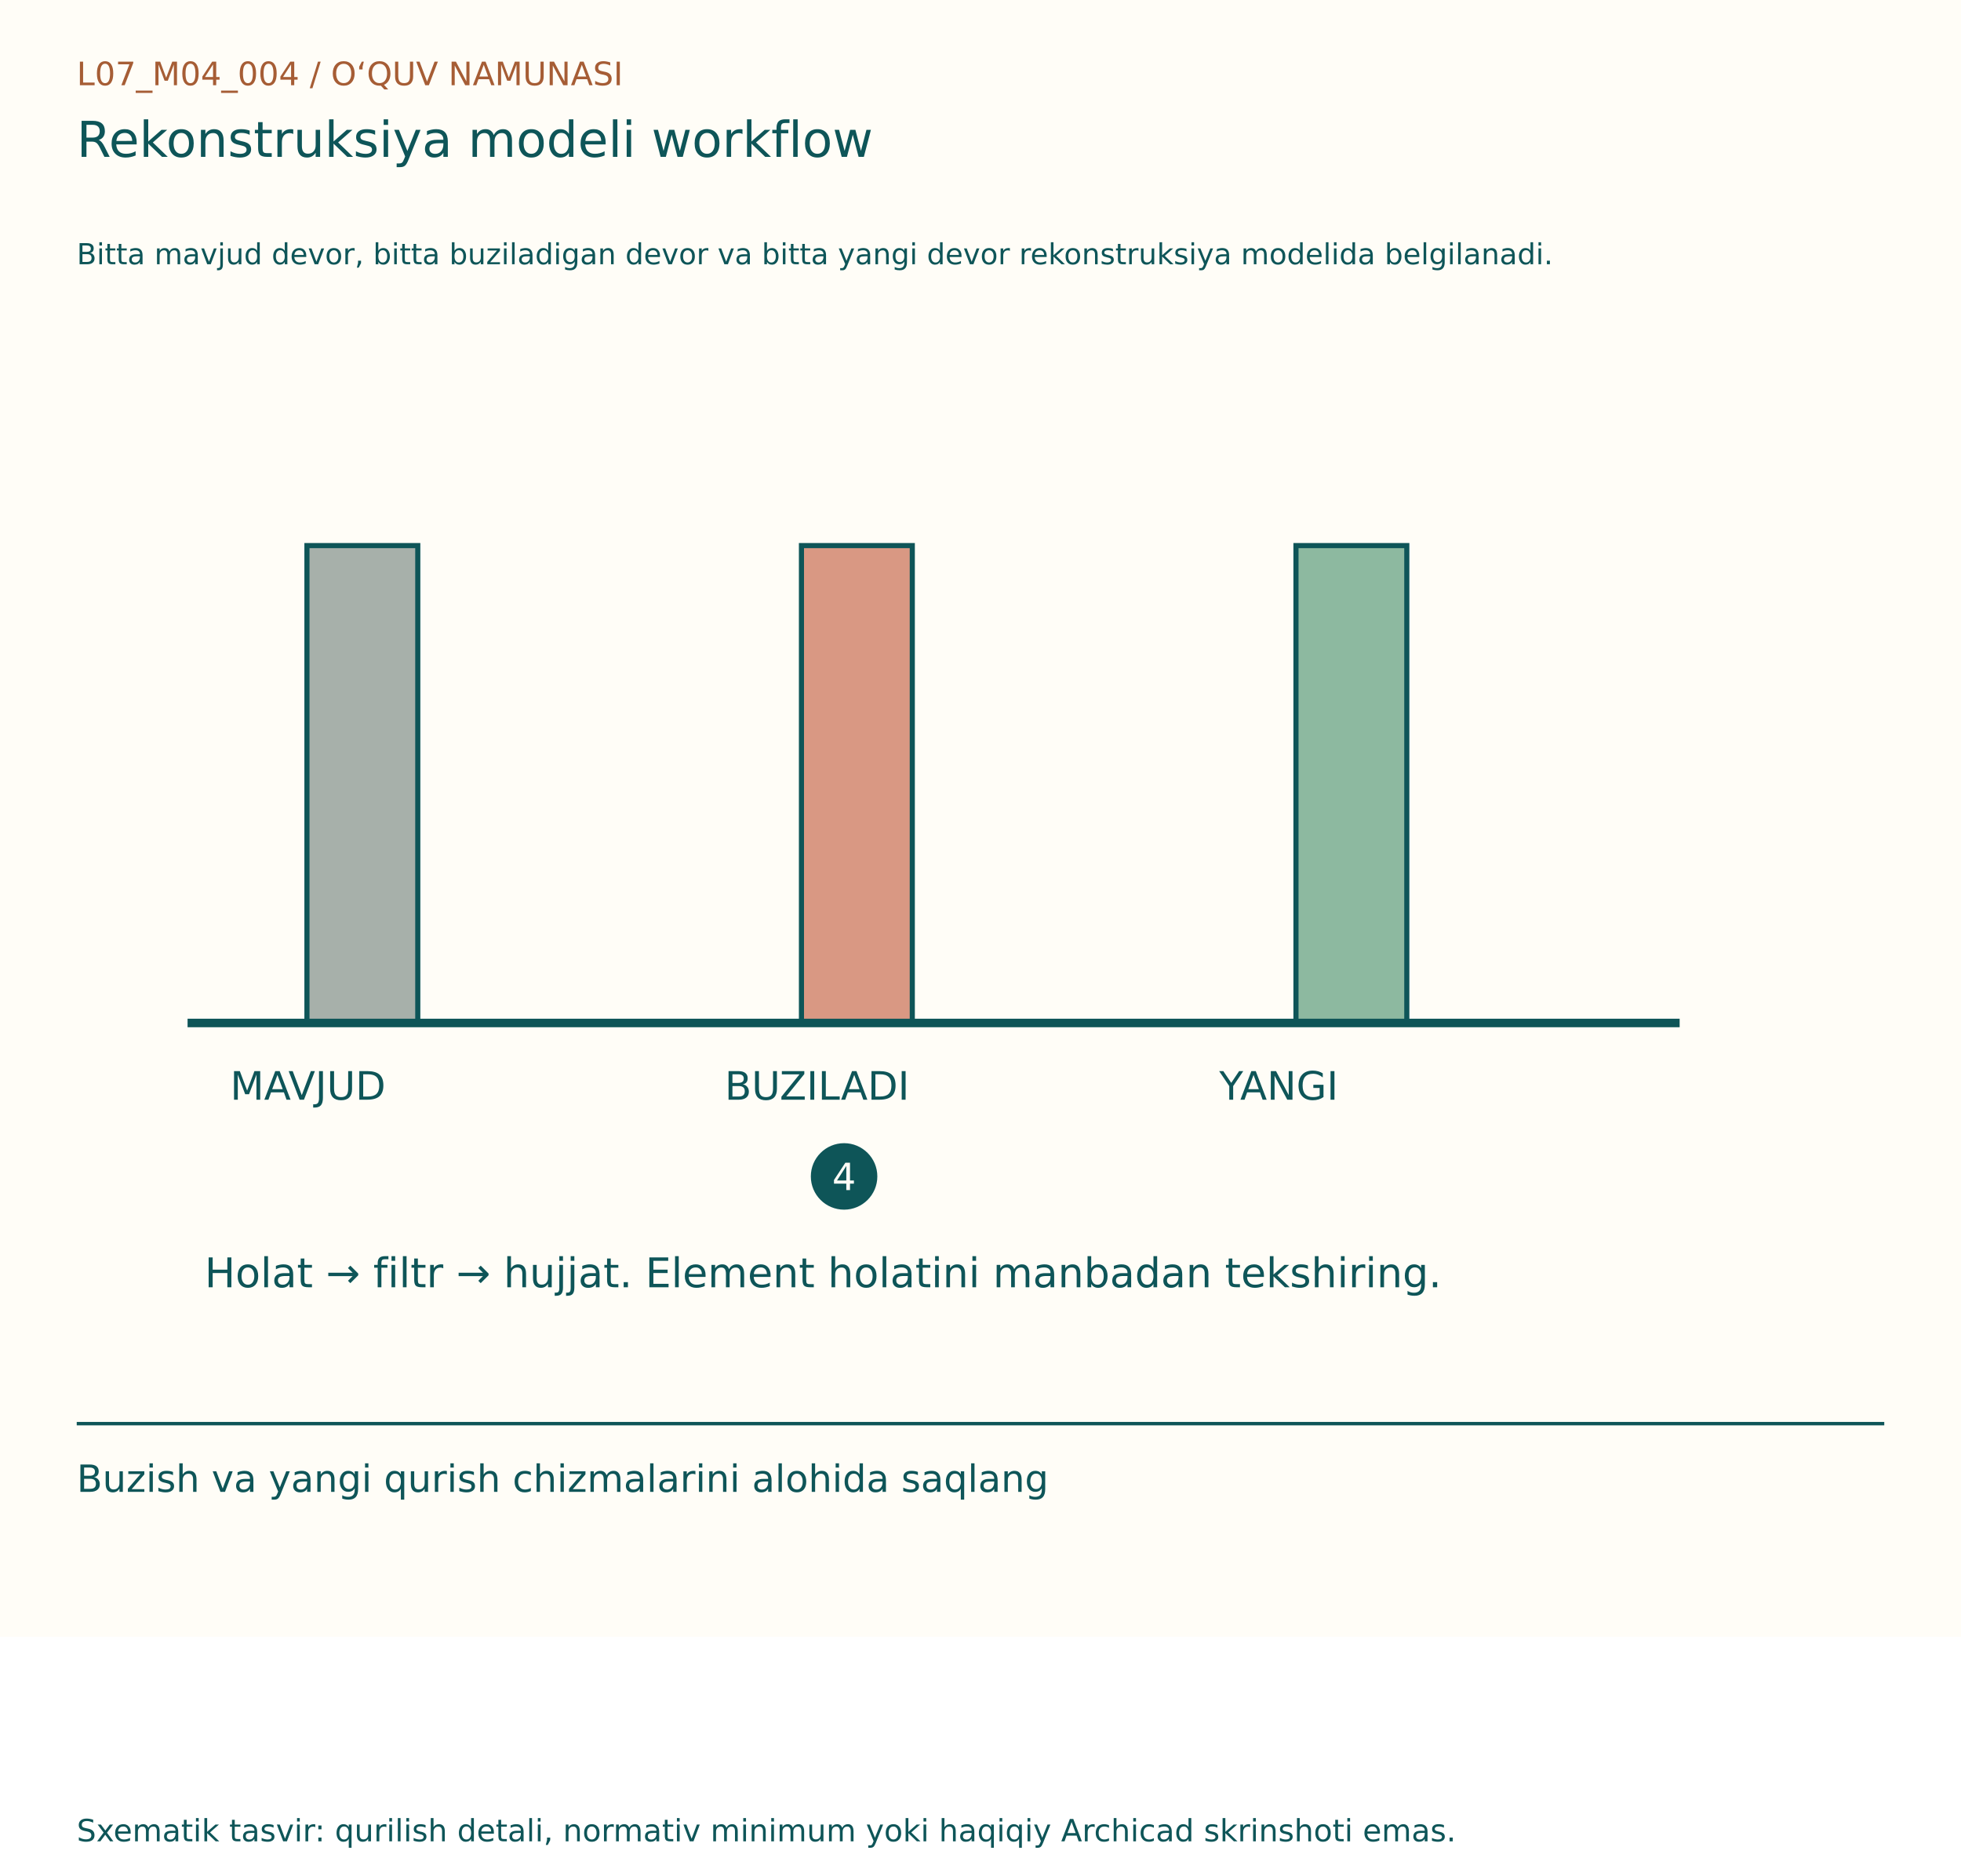
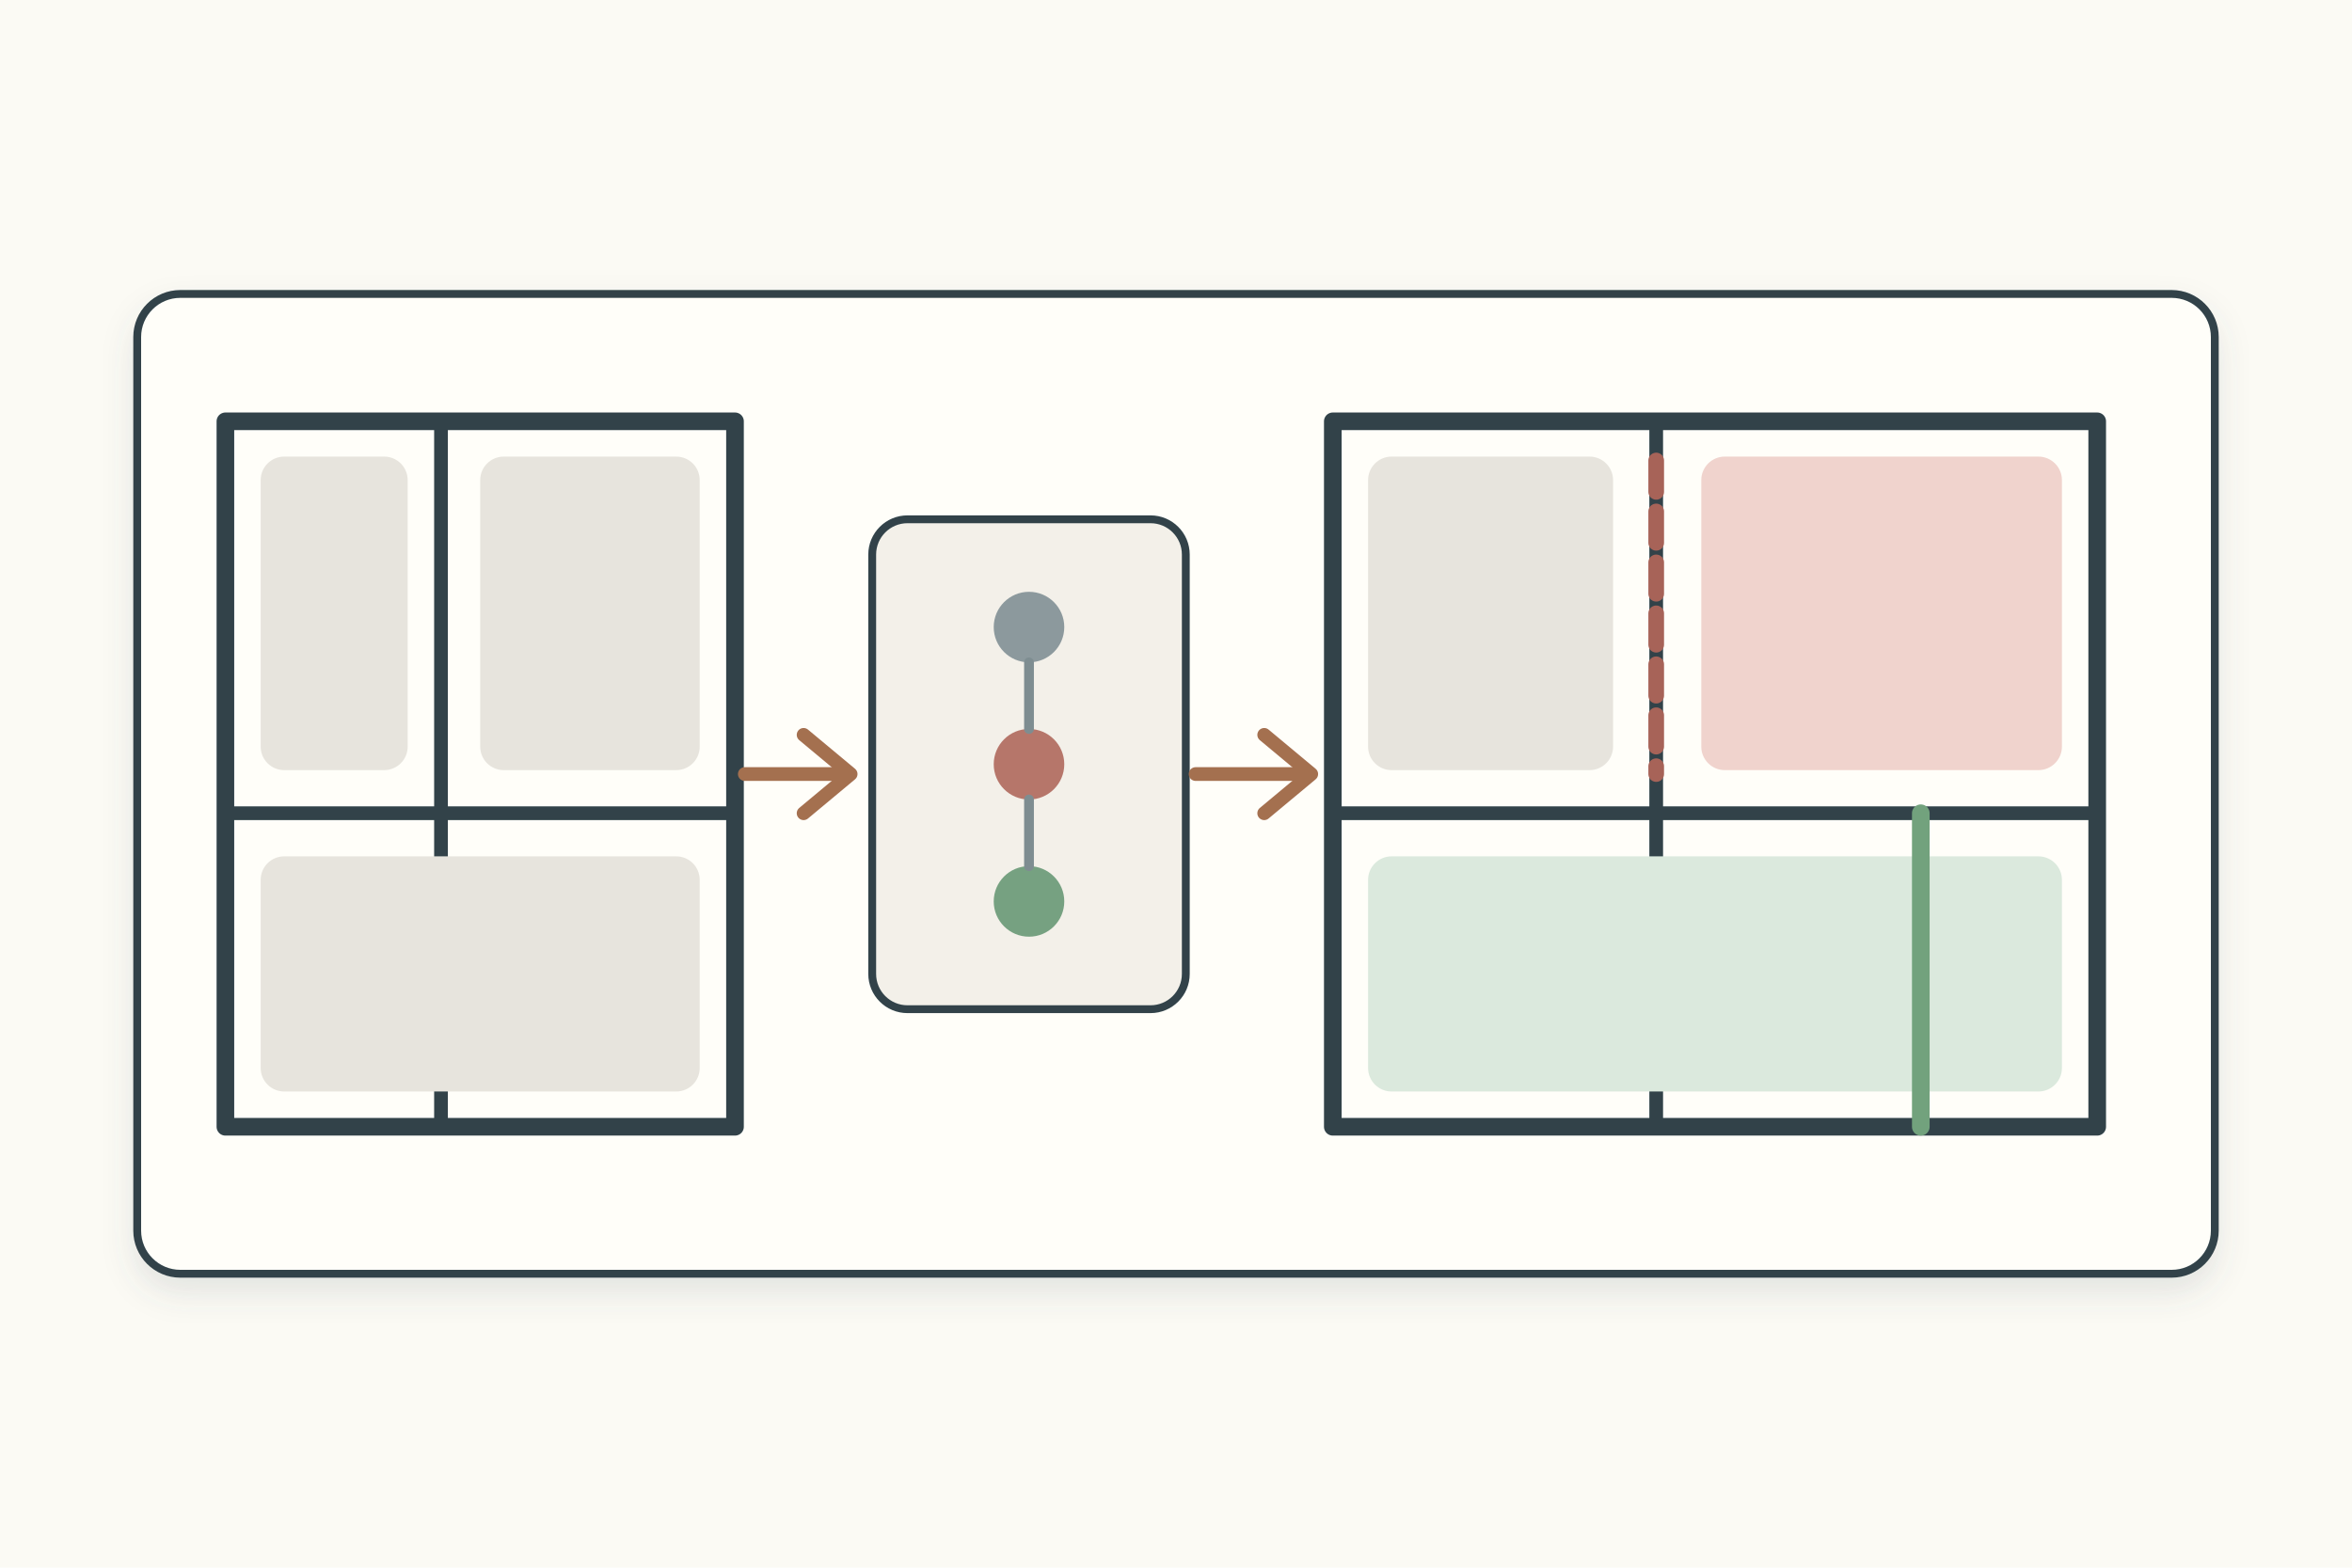
- <svg xmlns="http://www.w3.org/2000/svg" width="1150" height="1100" viewBox="0 0 1150 1100">
-   <rect width="1150" height="960" fill="#FFFDF7" />
-   <g font-family="DejaVu Sans, Segoe UI, sans-serif">
-     <text x="45" y="50" font-size="19" fill="#A65D35">L07_M04_004  /  O‘QUV NAMUNASI</text>
-     <text x="45" y="92" font-size="29" fill="#0E5558">Rekonstruksiya modeli workflow</text>
-     <text x="45" y="155" font-size="17" fill="#0E5558">Bitta mavjud devor, bitta buziladigan devor va bitta yangi devor rekonstruksiya modelida belgilanadi.</text>
-     <g transform="translate(0,80)">
-       <rect x="180" y="240" width="65" height="280" fill="#A7B0AA" stroke="#0E5558" stroke-width="3" />
-       <text x="135" y="565" font-size="23" fill="#0E5558">MAVJUD</text>
-       <rect x="470" y="240" width="65" height="280" fill="#D99883" stroke="#0E5558" stroke-width="3" />
-       <text x="425" y="565" font-size="23" fill="#0E5558">BUZILADI</text>
-       <rect x="760" y="240" width="65" height="280" fill="#8DB9A0" stroke="#0E5558" stroke-width="3" />
-       <text x="715" y="565" font-size="23" fill="#0E5558">YANGI</text>
-       <line x1="110" y1="520" x2="985" y2="520" stroke="#0E5558" stroke-width="5" />
-       <circle cx="495" cy="610" r="18" fill="#0E5558" stroke="#0E5558" stroke-width="3" />
-       <text x="488" y="618" font-size="22" fill="#FFFDF7">4</text>
-       <text x="120" y="675" font-size="24" fill="#0E5558">Holat → filtr → hujjat. Element holatini manbadan tekshiring.</text>
+ <svg xmlns="http://www.w3.org/2000/svg" width="1200" height="800" viewBox="0 0 1200 800">
+   <rect width="1200" height="800" fill="#fbfaf4" />
+   <defs>
+     <filter id="s">
+       <feDropShadow dx="0" dy="8" stdDeviation="8" flood-color="#53636a" flood-opacity=".14" />
+     </filter>
+   </defs>
+   <g stroke="#31434a" stroke-width="4" stroke-linecap="round" stroke-linejoin="round" filter="url(#s)">
+     <rect x="70" y="150" width="1060" height="500" rx="22" fill="#fffef9" />
+     <g transform="translate(115 215)">
+       <rect width="260" height="360" fill="#fffef9" stroke-width="9" />
+       <path d="M110 0 V360 M0 200 H260" stroke-width="7" />
+       <rect x="18" y="18" width="75" height="160" rx="12" fill="#e7e4dd" stroke="none" />
+       <rect x="130" y="18" width="112" height="160" rx="12" fill="#e7e4dd" stroke="none" />
+       <rect x="18" y="222" width="224" height="120" rx="12" fill="#e7e4dd" stroke="none" />
    </g>
-     <line x1="45" y1="835" x2="1105" y2="835" stroke="#0E5558" stroke-width="2" />
-     <text x="45" y="875" font-size="22" fill="#0E5558">Buzish va yangi qurish chizmalarini alohida saqlang</text>
-     <text x="45" y="1080" font-size="18" fill="#0E5558">Sxematik tasvir: qurilish detali, normativ minimum yoki haqiqiy Archicad skrinshoti emas.</text>
+     <g transform="translate(445 265)">
+       <rect width="160" height="250" rx="18" fill="#f3f0e9" />
+       <circle cx="80" cy="55" r="18" fill="#8c999d" stroke="none" />
+       <circle cx="80" cy="125" r="18" fill="#b6766b" stroke="none" />
+       <circle cx="80" cy="195" r="18" fill="#76a181" stroke="none" />
+       <path d="M80 73 V107 M80 143 V177" stroke="#7e8d91" stroke-width="5" />
+     </g>
+     <g transform="translate(680 215)">
+       <rect width="390" height="360" fill="#fffef9" stroke-width="9" />
+       <path d="M165 0 V360 M0 200 H390" stroke-width="7" />
+       <rect x="18" y="18" width="125" height="160" rx="12" fill="#e7e4dd" stroke="none" />
+       <rect x="188" y="18" width="184" height="160" rx="12" fill="#f0d3cd" stroke="none" />
+       <rect x="18" y="222" width="354" height="120" rx="12" fill="#dbe9dd" stroke="none" />
+       <path d="M165 20 V180" stroke="#a76359" stroke-width="8" stroke-dasharray="16 10" />
+       <path d="M300 200 V360" stroke="#72a27d" stroke-width="9" />
+     </g>
+     <path d="M380 395 H430 M610 395 H665" stroke="#a46f50" stroke-width="7" />
+     <path d="M410 375 l24 20 -24 20 M645 375 l24 20 -24 20" fill="none" stroke="#a46f50" stroke-width="7" />
  </g>
</svg>
